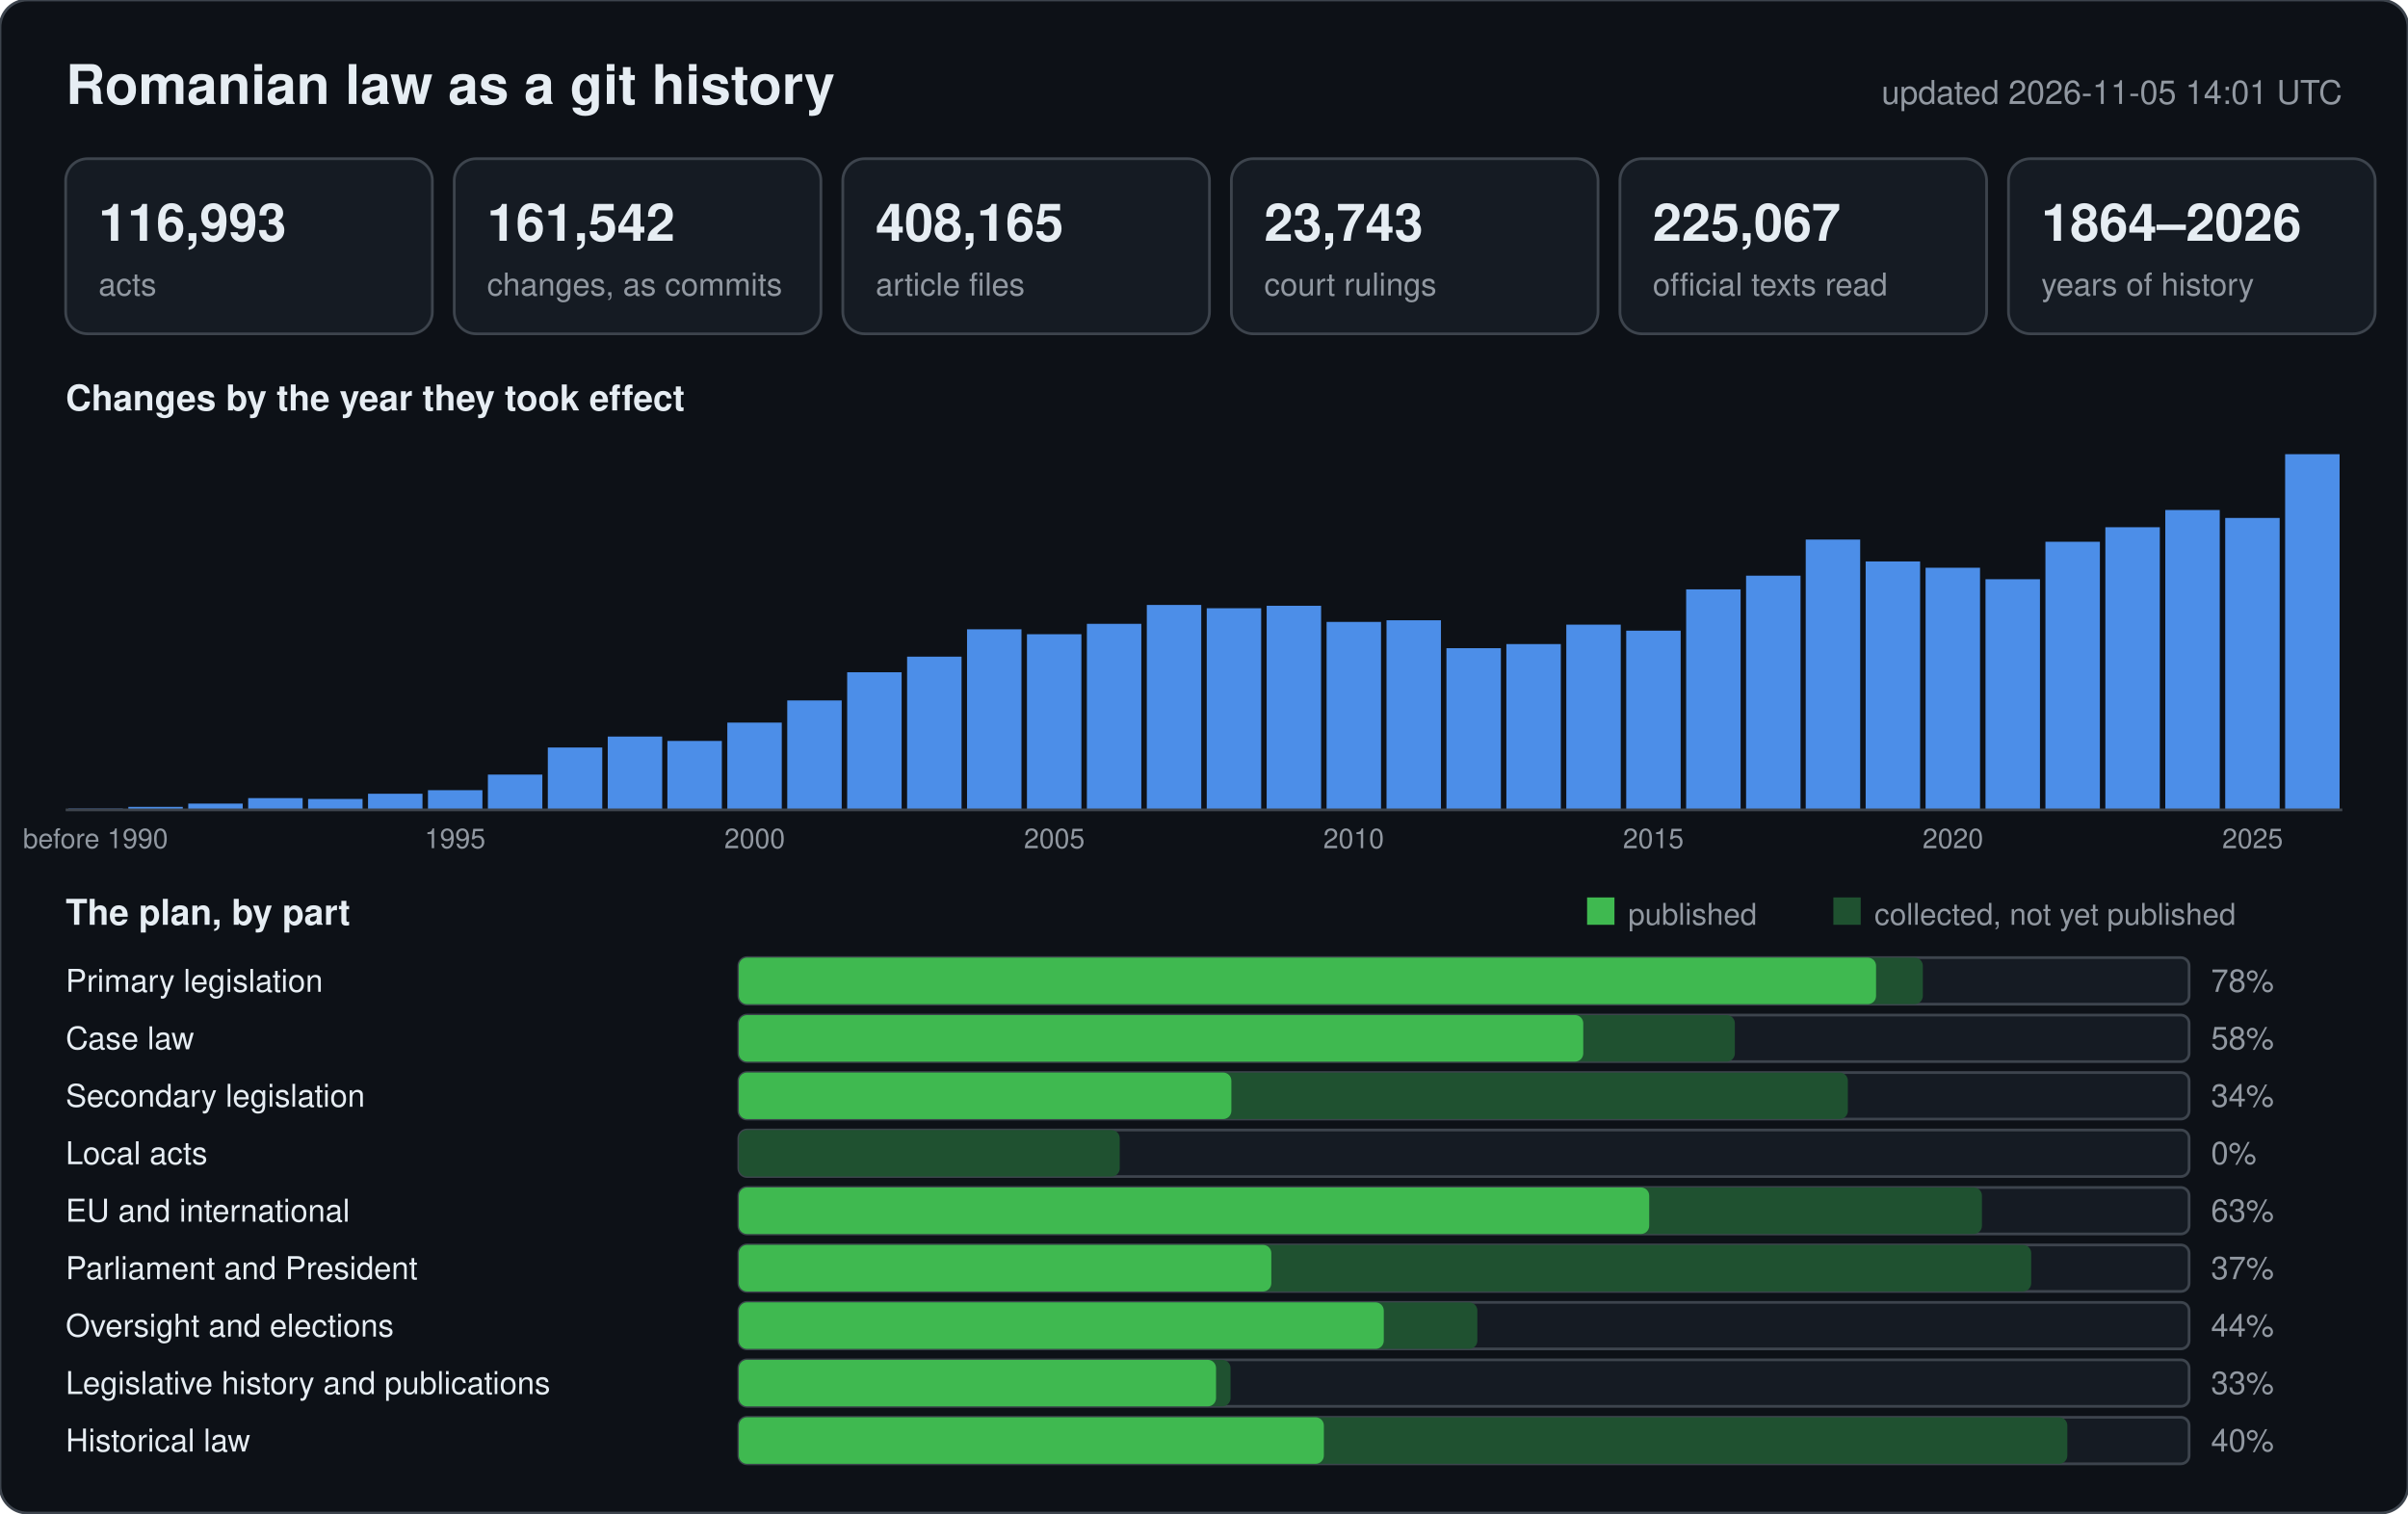
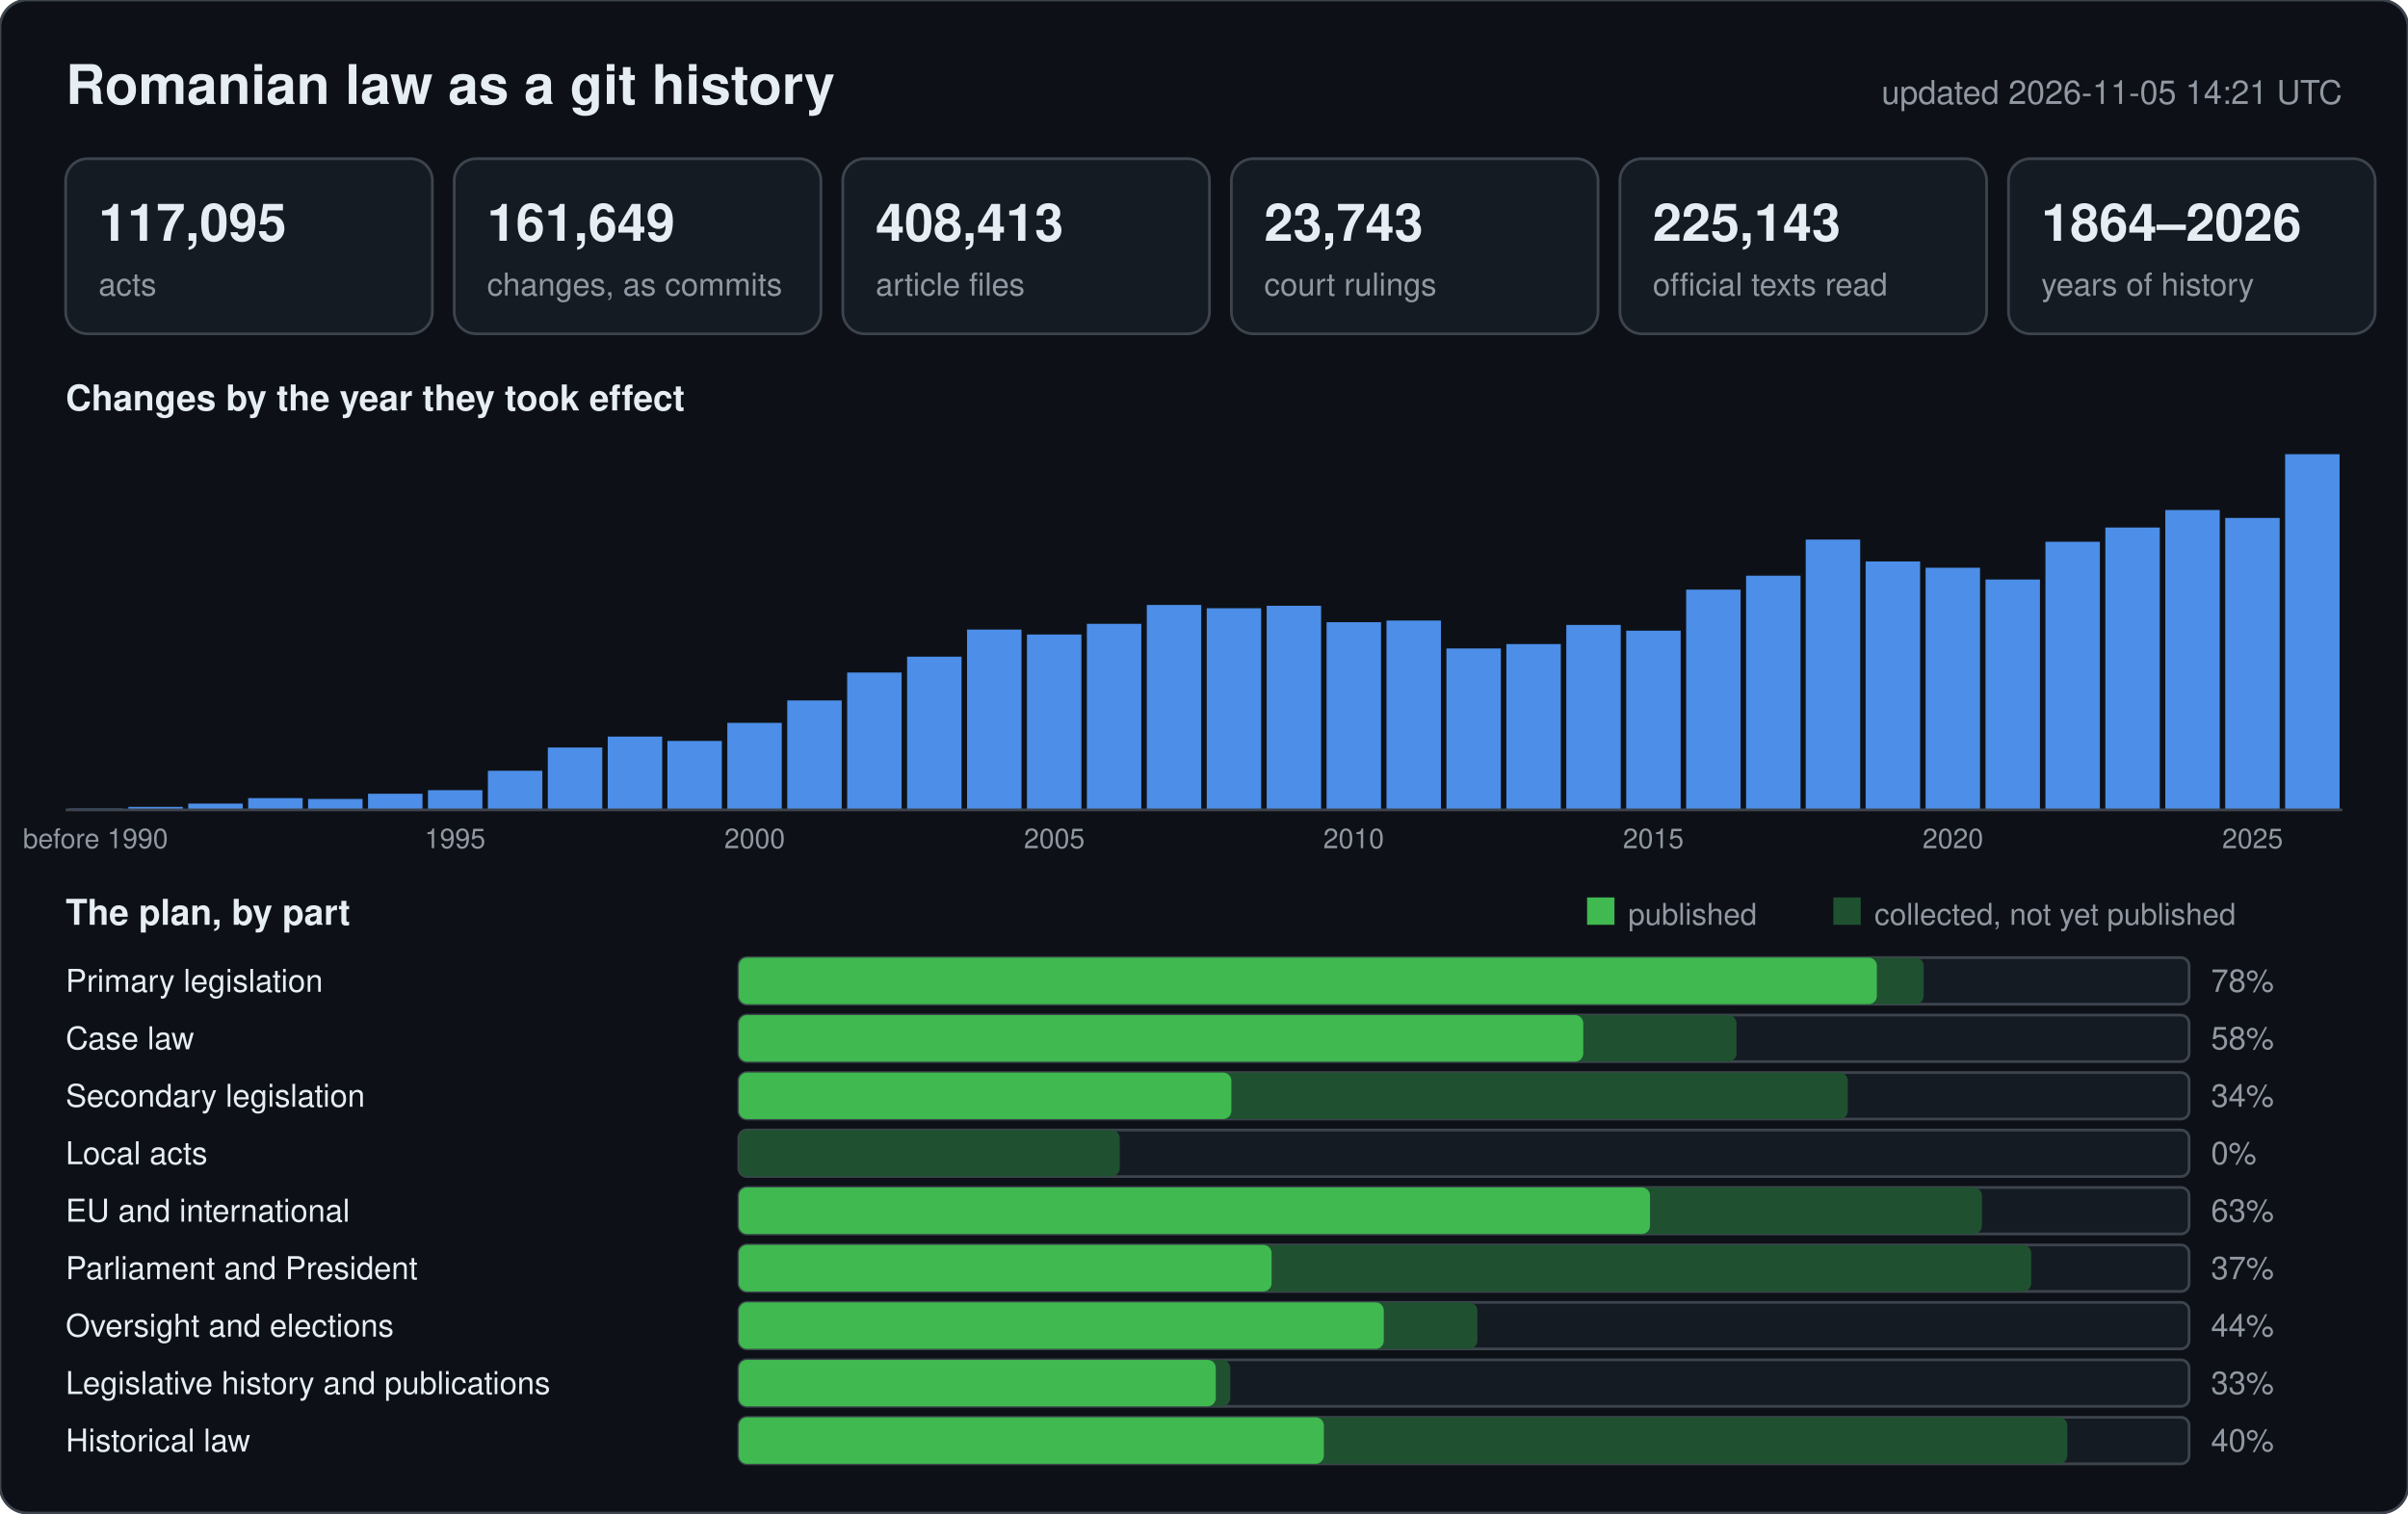
<svg xmlns="http://www.w3.org/2000/svg" width="880" height="553" viewBox="0 0 880 553" font-family="-apple-system,BlinkMacSystemFont,Segoe UI,Helvetica,Arial,sans-serif">
  <rect width="880" height="553" rx="10" fill="#0d1117" stroke="#3d444d" />
  <text x="24" y="38" font-size="20" font-weight="600" fill="#e6edf3">Romanian law as a git history</text>
-   <text x="856" y="38" font-size="12" text-anchor="end" fill="#9198a1">updated 2026-11-05 14:01 UTC</text>
+   <text x="856" y="38" font-size="12" text-anchor="end" fill="#9198a1">updated 2026-11-05 14:21 UTC</text>
  <rect x="24" y="58" width="134" height="64" rx="8" fill="#151b23" stroke="#3d444d" />
-   <text x="36" y="88" font-size="19" font-weight="600" fill="#e6edf3">116,993</text>
+   <text x="36" y="88" font-size="19" font-weight="600" fill="#e6edf3">117,095</text>
  <text x="36" y="108" font-size="11.5" fill="#9198a1">acts</text>
  <rect x="166" y="58" width="134" height="64" rx="8" fill="#151b23" stroke="#3d444d" />
-   <text x="178" y="88" font-size="19" font-weight="600" fill="#e6edf3">161,542</text>
+   <text x="178" y="88" font-size="19" font-weight="600" fill="#e6edf3">161,649</text>
  <text x="178" y="108" font-size="11.5" fill="#9198a1">changes, as commits</text>
  <rect x="308" y="58" width="134" height="64" rx="8" fill="#151b23" stroke="#3d444d" />
-   <text x="320" y="88" font-size="19" font-weight="600" fill="#e6edf3">408,165</text>
+   <text x="320" y="88" font-size="19" font-weight="600" fill="#e6edf3">408,413</text>
  <text x="320" y="108" font-size="11.5" fill="#9198a1">article files</text>
  <rect x="450" y="58" width="134" height="64" rx="8" fill="#151b23" stroke="#3d444d" />
  <text x="462" y="88" font-size="19" font-weight="600" fill="#e6edf3">23,743</text>
  <text x="462" y="108" font-size="11.5" fill="#9198a1">court rulings</text>
  <rect x="592" y="58" width="134" height="64" rx="8" fill="#151b23" stroke="#3d444d" />
-   <text x="604" y="88" font-size="19" font-weight="600" fill="#e6edf3">225,067</text>
+   <text x="604" y="88" font-size="19" font-weight="600" fill="#e6edf3">225,143</text>
  <text x="604" y="108" font-size="11.5" fill="#9198a1">official texts read</text>
  <rect x="734" y="58" width="134" height="64" rx="8" fill="#151b23" stroke="#3d444d" />
  <text x="746" y="88" font-size="19" font-weight="600" fill="#e6edf3">1864–2026</text>
  <text x="746" y="108" font-size="11.5" fill="#9198a1">years of history</text>
  <text x="24" y="150" font-size="13" font-weight="600" fill="#e6edf3">Changes by the year they took effect</text>
  <rect x="25.0" y="295.4" width="19.9" height="0.6" fill="#2b4a75" />
  <text x="34.9" y="310" font-size="10" text-anchor="middle" fill="#9198a1">before 1990</text>
  <rect x="46.9" y="294.9" width="19.9" height="1.1" fill="#4c8ee8" />
  <rect x="68.8" y="293.7" width="19.9" height="2.3" fill="#4c8ee8" />
  <rect x="90.7" y="291.7" width="19.9" height="4.3" fill="#4c8ee8" />
  <rect x="112.6" y="292.0" width="19.9" height="4.0" fill="#4c8ee8" />
  <rect x="134.5" y="290.1" width="19.9" height="5.9" fill="#4c8ee8" />
  <rect x="156.4" y="288.8" width="19.9" height="7.2" fill="#4c8ee8" />
  <text x="166.3" y="310" font-size="10" text-anchor="middle" fill="#9198a1">1995</text>
-   <rect x="178.3" y="283.1" width="19.9" height="12.9" fill="#4c8ee8" />
+   <rect x="178.3" y="281.7" width="19.9" height="14.3" fill="#4c8ee8" />
  <rect x="200.2" y="273.2" width="19.9" height="22.8" fill="#4c8ee8" />
  <rect x="222.1" y="269.2" width="19.9" height="26.8" fill="#4c8ee8" />
  <rect x="243.9" y="270.8" width="19.9" height="25.2" fill="#4c8ee8" />
-   <rect x="265.8" y="264.1" width="19.9" height="31.9" fill="#4c8ee8" />
+   <rect x="265.8" y="264.2" width="19.9" height="31.8" fill="#4c8ee8" />
  <text x="275.8" y="310" font-size="10" text-anchor="middle" fill="#9198a1">2000</text>
  <rect x="287.7" y="256.0" width="19.9" height="40.0" fill="#4c8ee8" />
-   <rect x="309.6" y="245.7" width="19.9" height="50.3" fill="#4c8ee8" />
+   <rect x="309.6" y="245.8" width="19.9" height="50.2" fill="#4c8ee8" />
  <rect x="331.5" y="240.0" width="19.9" height="56.0" fill="#4c8ee8" />
-   <rect x="353.4" y="230.0" width="19.9" height="66.0" fill="#4c8ee8" />
-   <rect x="375.3" y="231.8" width="19.9" height="64.2" fill="#4c8ee8" />
+   <rect x="353.4" y="230.1" width="19.9" height="65.9" fill="#4c8ee8" />
+   <rect x="375.3" y="231.9" width="19.9" height="64.1" fill="#4c8ee8" />
  <text x="385.3" y="310" font-size="10" text-anchor="middle" fill="#9198a1">2005</text>
  <rect x="397.2" y="228.0" width="19.9" height="68.0" fill="#4c8ee8" />
  <rect x="419.1" y="221.1" width="19.9" height="74.9" fill="#4c8ee8" />
  <rect x="441.0" y="222.3" width="19.9" height="73.7" fill="#4c8ee8" />
  <rect x="462.9" y="221.4" width="19.9" height="74.6" fill="#4c8ee8" />
-   <rect x="484.8" y="227.3" width="19.9" height="68.7" fill="#4c8ee8" />
+   <rect x="484.8" y="227.4" width="19.9" height="68.6" fill="#4c8ee8" />
  <text x="494.7" y="310" font-size="10" text-anchor="middle" fill="#9198a1">2010</text>
-   <rect x="506.7" y="226.7" width="19.9" height="69.3" fill="#4c8ee8" />
-   <rect x="528.6" y="236.9" width="19.9" height="59.1" fill="#4c8ee8" />
+   <rect x="506.7" y="226.8" width="19.9" height="69.2" fill="#4c8ee8" />
+   <rect x="528.6" y="237.0" width="19.9" height="59.0" fill="#4c8ee8" />
  <rect x="550.5" y="235.4" width="19.9" height="60.6" fill="#4c8ee8" />
-   <rect x="572.4" y="228.3" width="19.9" height="67.7" fill="#4c8ee8" />
+   <rect x="572.4" y="228.4" width="19.9" height="67.6" fill="#4c8ee8" />
  <rect x="594.3" y="230.5" width="19.9" height="65.5" fill="#4c8ee8" />
  <text x="604.2" y="310" font-size="10" text-anchor="middle" fill="#9198a1">2015</text>
-   <rect x="616.2" y="215.4" width="19.9" height="80.6" fill="#4c8ee8" />
+   <rect x="616.2" y="215.5" width="19.9" height="80.5" fill="#4c8ee8" />
  <rect x="638.1" y="210.4" width="19.9" height="85.6" fill="#4c8ee8" />
  <rect x="659.9" y="197.2" width="19.9" height="98.8" fill="#4c8ee8" />
  <rect x="681.8" y="205.2" width="19.9" height="90.8" fill="#4c8ee8" />
  <rect x="703.7" y="207.5" width="19.9" height="88.5" fill="#4c8ee8" />
  <text x="713.7" y="310" font-size="10" text-anchor="middle" fill="#9198a1">2020</text>
-   <rect x="725.6" y="211.7" width="19.9" height="84.3" fill="#4c8ee8" />
+   <rect x="725.6" y="211.8" width="19.9" height="84.2" fill="#4c8ee8" />
  <rect x="747.5" y="198.0" width="19.9" height="98.0" fill="#4c8ee8" />
-   <rect x="769.4" y="192.7" width="19.9" height="103.3" fill="#4c8ee8" />
+   <rect x="769.4" y="192.8" width="19.9" height="103.2" fill="#4c8ee8" />
  <rect x="791.3" y="186.4" width="19.9" height="109.6" fill="#4c8ee8" />
  <rect x="813.2" y="189.3" width="19.9" height="106.7" fill="#4c8ee8" />
  <text x="823.2" y="310" font-size="10" text-anchor="middle" fill="#9198a1">2025</text>
  <rect x="835.1" y="166.0" width="19.9" height="130.0" fill="#4c8ee8" />
  <line x1="24" y1="296" x2="856" y2="296" stroke="#3d444d" />
  <text x="24" y="338" font-size="13" font-weight="600" fill="#e6edf3">The plan, by part</text>
  <rect x="580" y="328" width="10" height="10" fill="#3fb950" />
  <text x="595" y="338" font-size="11" fill="#9198a1">published</text>
  <rect x="670" y="328" width="10" height="10" fill="#1f5130" />
  <text x="685" y="338" font-size="11" fill="#9198a1">collected, not yet published</text>
  <text x="24" y="362.5" font-size="11.5" fill="#e6edf3">Primary legislation</text>
  <rect x="270" y="350" width="530" height="17" rx="3" fill="#151b23" stroke="#3d444d" />
-   <rect x="270" y="350" width="432.7" height="17" rx="3" fill="#1f5130" />
-   <rect x="270" y="350" width="415.6" height="17" rx="3" fill="#3fb950" />
+   <rect x="270" y="350" width="433.0" height="17" rx="3" fill="#1f5130" />
+   <rect x="270" y="350" width="415.9" height="17" rx="3" fill="#3fb950" />
  <text x="808" y="362.5" font-size="11.5" fill="#9198a1">78%</text>
  <text x="24" y="383.5" font-size="11.5" fill="#e6edf3">Case law</text>
  <rect x="270" y="371" width="530" height="17" rx="3" fill="#151b23" stroke="#3d444d" />
-   <rect x="270" y="371" width="364.0" height="17" rx="3" fill="#1f5130" />
+   <rect x="270" y="371" width="364.6" height="17" rx="3" fill="#1f5130" />
  <rect x="270" y="371" width="308.6" height="17" rx="3" fill="#3fb950" />
  <text x="808" y="383.5" font-size="11.5" fill="#9198a1">58%</text>
  <text x="24" y="404.5" font-size="11.5" fill="#e6edf3">Secondary legislation</text>
  <rect x="270" y="392" width="530" height="17" rx="3" fill="#151b23" stroke="#3d444d" />
  <rect x="270" y="392" width="405.3" height="17" rx="3" fill="#1f5130" />
  <rect x="270" y="392" width="180.0" height="17" rx="3" fill="#3fb950" />
  <text x="808" y="404.5" font-size="11.5" fill="#9198a1">34%</text>
  <text x="24" y="425.5" font-size="11.5" fill="#e6edf3">Local acts</text>
  <rect x="270" y="413" width="530" height="17" rx="3" fill="#151b23" stroke="#3d444d" />
  <rect x="270" y="413" width="139.2" height="17" rx="3" fill="#1f5130" />
  <rect x="270" y="413" width="0.0" height="17" rx="3" fill="#3fb950" />
  <text x="808" y="425.5" font-size="11.5" fill="#9198a1">0%</text>
  <text x="24" y="446.5" font-size="11.5" fill="#e6edf3">EU and international</text>
  <rect x="270" y="434" width="530" height="17" rx="3" fill="#151b23" stroke="#3d444d" />
  <rect x="270" y="434" width="454.3" height="17" rx="3" fill="#1f5130" />
-   <rect x="270" y="434" width="332.7" height="17" rx="3" fill="#3fb950" />
+   <rect x="270" y="434" width="333.0" height="17" rx="3" fill="#3fb950" />
  <text x="808" y="446.5" font-size="11.5" fill="#9198a1">63%</text>
  <text x="24" y="467.5" font-size="11.5" fill="#e6edf3">Parliament and President</text>
  <rect x="270" y="455" width="530" height="17" rx="3" fill="#151b23" stroke="#3d444d" />
  <rect x="270" y="455" width="472.3" height="17" rx="3" fill="#1f5130" />
-   <rect x="270" y="455" width="194.6" height="17" rx="3" fill="#3fb950" />
+   <rect x="270" y="455" width="194.7" height="17" rx="3" fill="#3fb950" />
  <text x="808" y="467.5" font-size="11.5" fill="#9198a1">37%</text>
  <text x="24" y="488.5" font-size="11.5" fill="#e6edf3">Oversight and elections</text>
  <rect x="270" y="476" width="530" height="17" rx="3" fill="#151b23" stroke="#3d444d" />
  <rect x="270" y="476" width="269.9" height="17" rx="3" fill="#1f5130" />
  <rect x="270" y="476" width="235.7" height="17" rx="3" fill="#3fb950" />
  <text x="808" y="488.5" font-size="11.5" fill="#9198a1">44%</text>
  <text x="24" y="509.5" font-size="11.5" fill="#e6edf3">Legislative history and publications</text>
  <rect x="270" y="497" width="530" height="17" rx="3" fill="#151b23" stroke="#3d444d" />
-   <rect x="270" y="497" width="179.7" height="17" rx="3" fill="#1f5130" />
-   <rect x="270" y="497" width="174.4" height="17" rx="3" fill="#3fb950" />
+   <rect x="270" y="497" width="179.6" height="17" rx="3" fill="#1f5130" />
+   <rect x="270" y="497" width="174.3" height="17" rx="3" fill="#3fb950" />
  <text x="808" y="509.5" font-size="11.5" fill="#9198a1">33%</text>
  <text x="24" y="530.5" font-size="11.5" fill="#e6edf3">Historical law</text>
  <rect x="270" y="518" width="530" height="17" rx="3" fill="#151b23" stroke="#3d444d" />
  <rect x="270" y="518" width="485.5" height="17" rx="3" fill="#1f5130" />
  <rect x="270" y="518" width="213.8" height="17" rx="3" fill="#3fb950" />
  <text x="808" y="530.5" font-size="11.5" fill="#9198a1">40%</text>
</svg>
